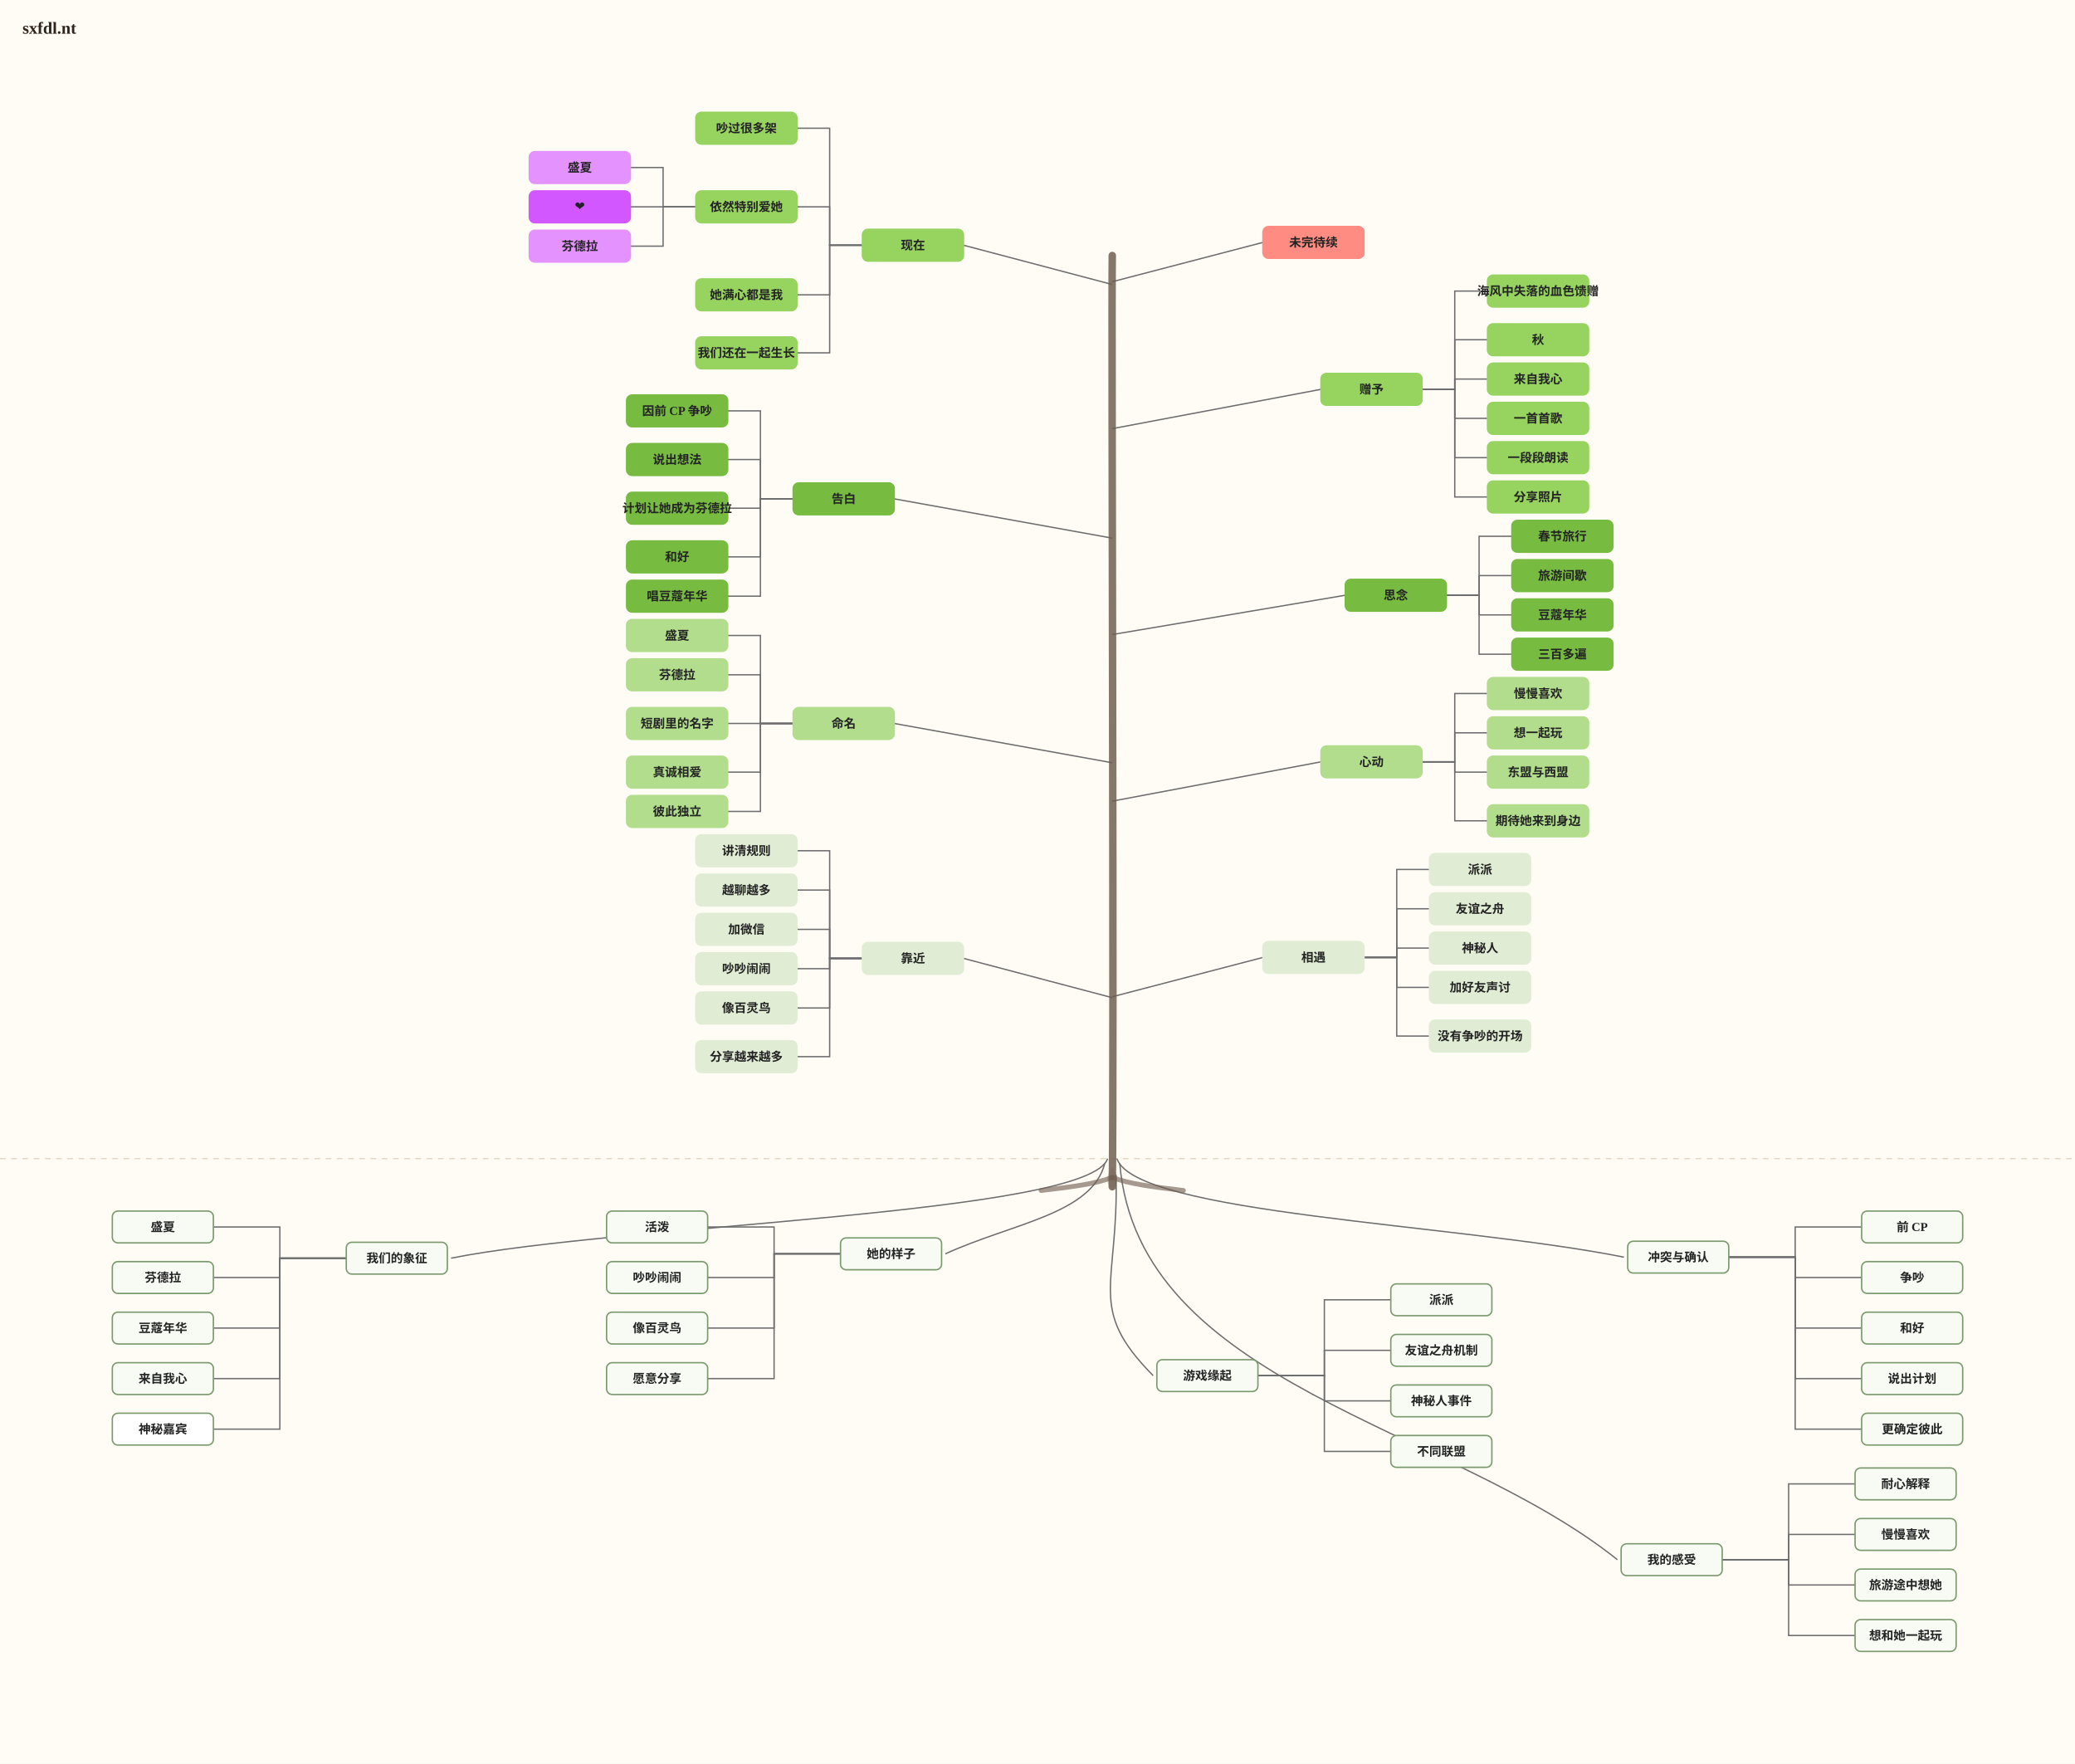
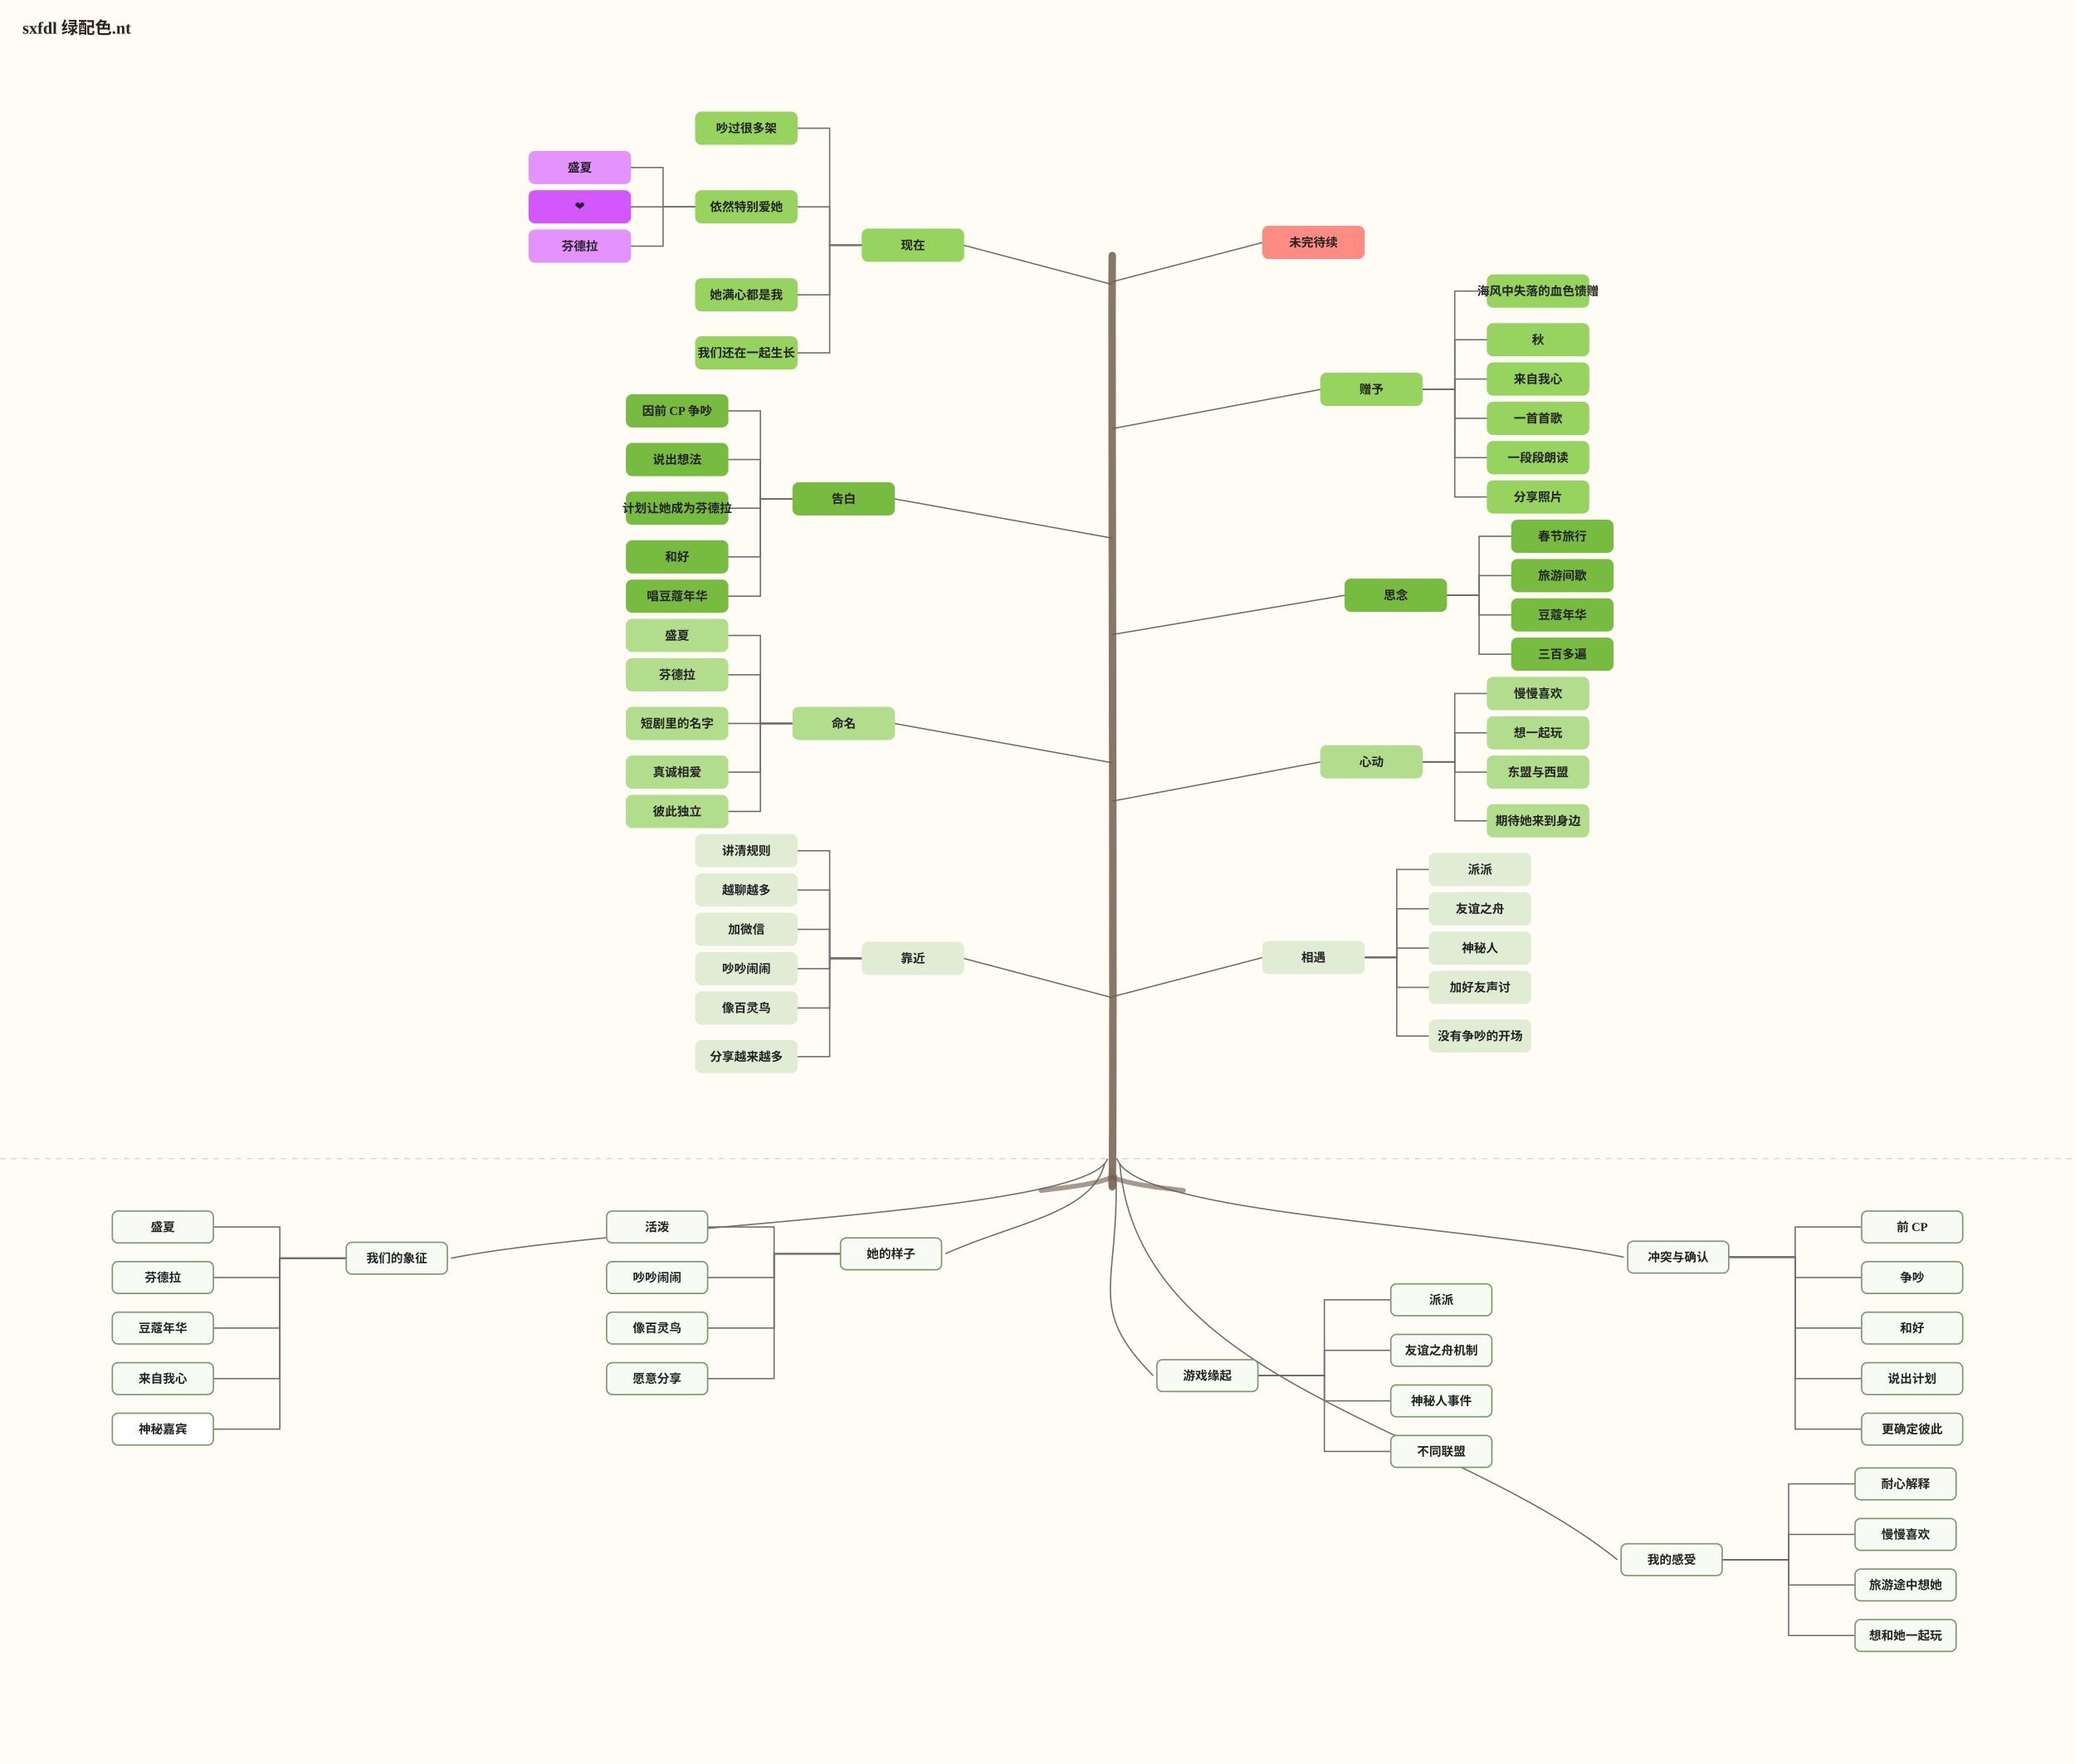
<svg xmlns="http://www.w3.org/2000/svg" viewBox="-738.6 -848 2217.4 1884.5" width="2217.4" height="1884.5">
  <rect x="-738.6" y="-848" width="2217.4" height="1884.5" fill="#fffcf6" />
-   <text x="-714.6" y="-812" font-size="18" font-weight="700" fill="#2f241b">sxfdl.nt</text>
+   <text x="-714.6" y="-812" font-size="18" font-weight="700" fill="#2f241b">sxfdl 绿配色.nt</text>
  <line x1="-738.6" y1="390" x2="1478.8" y2="390" stroke="#d8cab7" stroke-dasharray="6 6" />
  <path d="M 450 217 L 611 175" fill="none" stroke="#6d6d6d" stroke-width="1.4" />
  <path d="M 719 175 L 754 175 L 754 81 L 789 81" fill="none" stroke="#6d6d6d" stroke-width="1.4" />
  <path d="M 719 175 L 754 175 L 754 123 L 789 123" fill="none" stroke="#6d6d6d" stroke-width="1.4" />
  <path d="M 719 175 L 754 175 L 754 165 L 789 165" fill="none" stroke="#6d6d6d" stroke-width="1.4" />
  <path d="M 719 175 L 754 175 L 754 207 L 789 207" fill="none" stroke="#6d6d6d" stroke-width="1.4" />
  <path d="M 719 175 L 754 175 L 754 259 L 789 259" fill="none" stroke="#6d6d6d" stroke-width="1.4" />
  <path d="M 450 218 L 291 176" fill="none" stroke="#6d6d6d" stroke-width="1.4" />
  <path d="M 183 176 L 148 176 L 148 61 L 113 61" fill="none" stroke="#6d6d6d" stroke-width="1.4" />
  <path d="M 183 176 L 148 176 L 148 103 L 113 103" fill="none" stroke="#6d6d6d" stroke-width="1.4" />
  <path d="M 183 176 L 148 176 L 148 145 L 113 145" fill="none" stroke="#6d6d6d" stroke-width="1.4" />
  <path d="M 183 176 L 148 176 L 148 187 L 113 187" fill="none" stroke="#6d6d6d" stroke-width="1.4" />
  <path d="M 183 176 L 148 176 L 148 229 L 113 229" fill="none" stroke="#6d6d6d" stroke-width="1.4" />
  <path d="M 183 176 L 148 176 L 148 281 L 113 281" fill="none" stroke="#6d6d6d" stroke-width="1.4" />
  <path d="M 450 8 L 673 -34" fill="none" stroke="#6d6d6d" stroke-width="1.4" />
  <path d="M 781 -34 L 816 -34 L 816 -107 L 851 -107" fill="none" stroke="#6d6d6d" stroke-width="1.4" />
  <path d="M 781 -34 L 816 -34 L 816 -65 L 851 -65" fill="none" stroke="#6d6d6d" stroke-width="1.4" />
  <path d="M 781 -34 L 816 -34 L 816 -23 L 851 -23" fill="none" stroke="#6d6d6d" stroke-width="1.4" />
  <path d="M 781 -34 L 816 -34 L 816 29 L 851 29" fill="none" stroke="#6d6d6d" stroke-width="1.4" />
  <path d="M 450 -33 L 217 -75" fill="none" stroke="#6d6d6d" stroke-width="1.4" />
  <path d="M 109 -75 L 74 -75 L 74 -169 L 39 -169" fill="none" stroke="#6d6d6d" stroke-width="1.4" />
  <path d="M 109 -75 L 74 -75 L 74 -127 L 39 -127" fill="none" stroke="#6d6d6d" stroke-width="1.4" />
  <path d="M 109 -75 L 74 -75 L 74 -75 L 39 -75" fill="none" stroke="#6d6d6d" stroke-width="1.4" />
  <path d="M 109 -75 L 74 -75 L 74 -23 L 39 -23" fill="none" stroke="#6d6d6d" stroke-width="1.4" />
  <path d="M 109 -75 L 74 -75 L 74 19 L 39 19" fill="none" stroke="#6d6d6d" stroke-width="1.4" />
  <path d="M 450 -170 L 699 -212" fill="none" stroke="#6d6d6d" stroke-width="1.4" />
  <path d="M 807 -212 L 842 -212 L 842 -275 L 877 -275" fill="none" stroke="#6d6d6d" stroke-width="1.4" />
  <path d="M 807 -212 L 842 -212 L 842 -233 L 877 -233" fill="none" stroke="#6d6d6d" stroke-width="1.4" />
  <path d="M 807 -212 L 842 -212 L 842 -191 L 877 -191" fill="none" stroke="#6d6d6d" stroke-width="1.4" />
  <path d="M 807 -212 L 842 -212 L 842 -149 L 877 -149" fill="none" stroke="#6d6d6d" stroke-width="1.4" />
  <path d="M 450 -273 L 217 -315" fill="none" stroke="#6d6d6d" stroke-width="1.4" />
  <path d="M 109 -315 L 74 -315 L 74 -409 L 39 -409" fill="none" stroke="#6d6d6d" stroke-width="1.4" />
  <path d="M 109 -315 L 74 -315 L 74 -357 L 39 -357" fill="none" stroke="#6d6d6d" stroke-width="1.4" />
  <path d="M 109 -315 L 74 -315 L 74 -305 L 39 -305" fill="none" stroke="#6d6d6d" stroke-width="1.4" />
  <path d="M 109 -315 L 74 -315 L 74 -253 L 39 -253" fill="none" stroke="#6d6d6d" stroke-width="1.4" />
  <path d="M 109 -315 L 74 -315 L 74 -211 L 39 -211" fill="none" stroke="#6d6d6d" stroke-width="1.4" />
  <path d="M 450 -390 L 673 -432" fill="none" stroke="#6d6d6d" stroke-width="1.4" />
  <path d="M 781 -432 L 816 -432 L 816 -537 L 851 -537" fill="none" stroke="#6d6d6d" stroke-width="1.4" />
  <path d="M 781 -432 L 816 -432 L 816 -485 L 851 -485" fill="none" stroke="#6d6d6d" stroke-width="1.4" />
  <path d="M 781 -432 L 816 -432 L 816 -443 L 851 -443" fill="none" stroke="#6d6d6d" stroke-width="1.4" />
  <path d="M 781 -432 L 816 -432 L 816 -401 L 851 -401" fill="none" stroke="#6d6d6d" stroke-width="1.4" />
  <path d="M 781 -432 L 816 -432 L 816 -359 L 851 -359" fill="none" stroke="#6d6d6d" stroke-width="1.4" />
  <path d="M 450 -544 L 291 -586" fill="none" stroke="#6d6d6d" stroke-width="1.4" />
  <path d="M 183 -586 L 148 -586 L 148 -711 L 113 -711" fill="none" stroke="#6d6d6d" stroke-width="1.4" />
  <path d="M 183 -586 L 148 -586 L 148 -627 L 113 -627" fill="none" stroke="#6d6d6d" stroke-width="1.4" />
  <path d="M 183 -586 L 148 -586 L 148 -533 L 113 -533" fill="none" stroke="#6d6d6d" stroke-width="1.4" />
  <path d="M 183 -586 L 148 -586 L 148 -471 L 113 -471" fill="none" stroke="#6d6d6d" stroke-width="1.4" />
  <path d="M 454 407 C 457.172 527.286, 421.652 548.765, 493.652 621.796" fill="none" stroke="#6d6d6d" stroke-width="1.4" />
  <path d="M 605.652 621.796 L 676.652 621.796 L 676.652 540.796 L 747.652 540.796" fill="none" stroke="#6d6d6d" stroke-width="1.4" />
  <path d="M 605.652 621.796 L 676.652 621.796 L 676.652 594.796 L 747.652 594.796" fill="none" stroke="#6d6d6d" stroke-width="1.4" />
  <path d="M 605.652 621.796 L 676.652 621.796 L 676.652 648.796 L 747.652 648.796" fill="none" stroke="#6d6d6d" stroke-width="1.4" />
  <path d="M 605.652 621.796 L 676.652 621.796 L 676.652 702.796 L 747.652 702.796" fill="none" stroke="#6d6d6d" stroke-width="1.4" />
  <path d="M 442 395 C 428.369 449.143, 343.614 458.812, 271.614 491.684" fill="none" stroke="#6d6d6d" stroke-width="1.4" />
  <path d="M 159.614 491.684 L 88.614 491.684 L 88.614 463 L 17.614 463" fill="none" stroke="#6d6d6d" stroke-width="1.4" />
  <path d="M 159.614 491.684 L 88.614 491.684 L 88.614 517 L 17.614 517" fill="none" stroke="#6d6d6d" stroke-width="1.4" />
  <path d="M 159.614 491.684 L 88.614 491.684 L 88.614 571 L 17.614 571" fill="none" stroke="#6d6d6d" stroke-width="1.4" />
  <path d="M 159.614 491.684 L 88.614 491.684 L 88.614 625 L 17.614 625" fill="none" stroke="#6d6d6d" stroke-width="1.4" />
  <path d="M 458 395 C 478 632.157, 809.773 674.507, 989.773 818.495" fill="none" stroke="#6d6d6d" stroke-width="1.4" />
  <path d="M 1101.773 818.495 L 1172.773 818.495 L 1172.773 737.495 L 1243.773 737.495" fill="none" stroke="#6d6d6d" stroke-width="1.4" />
  <path d="M 1101.773 818.495 L 1172.773 818.495 L 1172.773 791.495 L 1243.773 791.495" fill="none" stroke="#6d6d6d" stroke-width="1.4" />
  <path d="M 1101.773 818.495 L 1172.773 818.495 L 1172.773 845.495 L 1243.773 845.495" fill="none" stroke="#6d6d6d" stroke-width="1.4" />
  <path d="M 1101.773 818.495 L 1172.773 818.495 L 1172.773 899.495 L 1243.773 899.495" fill="none" stroke="#6d6d6d" stroke-width="1.4" />
  <path d="M 445 390 C 425 449.544, -76.565 460.177, -256.565 496.328" fill="none" stroke="#6d6d6d" stroke-width="1.4" />
  <path d="M -368.565 496.328 L -439.565 496.328 L -439.565 463 L -510.565 463" fill="none" stroke="#6d6d6d" stroke-width="1.4" />
  <path d="M -368.565 496.328 L -439.565 496.328 L -439.565 517 L -510.565 517" fill="none" stroke="#6d6d6d" stroke-width="1.4" />
  <path d="M -368.565 496.328 L -439.565 496.328 L -439.565 571 L -510.565 571" fill="none" stroke="#6d6d6d" stroke-width="1.4" />
  <path d="M -368.565 496.328 L -439.565 496.328 L -439.565 625 L -510.565 625" fill="none" stroke="#6d6d6d" stroke-width="1.4" />
  <path d="M 455 390 C 475 448.929, 816.793 459.452, 996.793 495.231" fill="none" stroke="#6d6d6d" stroke-width="1.4" />
  <path d="M 1108.793 495.231 L 1179.793 495.231 L 1179.793 463 L 1250.793 463" fill="none" stroke="#6d6d6d" stroke-width="1.4" />
  <path d="M 1108.793 495.231 L 1179.793 495.231 L 1179.793 517 L 1250.793 517" fill="none" stroke="#6d6d6d" stroke-width="1.4" />
  <path d="M 1108.793 495.231 L 1179.793 495.231 L 1179.793 571 L 1250.793 571" fill="none" stroke="#6d6d6d" stroke-width="1.4" />
  <path d="M 1108.793 495.231 L 1179.793 495.231 L 1179.793 625 L 1250.793 625" fill="none" stroke="#6d6d6d" stroke-width="1.4" />
  <path d="M 1108.793 495.231 L 1179.793 495.231 L 1179.793 679 L 1250.793 679" fill="none" stroke="#6d6d6d" stroke-width="1.4" />
  <path d="M -368.565 496.328 L -439.565 496.328 L -439.565 679 L -510.565 679" fill="none" stroke="#6d6d6d" stroke-width="1.4" />
  <path d="M 781 -432 L 816 -432 L 816 -317 L 851 -317" fill="none" stroke="#6d6d6d" stroke-width="1.4" />
  <path d="M 5 -627 L -30 -627 L -30 -669 L -65 -669" fill="none" stroke="#6d6d6d" stroke-width="1.4" />
  <path d="M 5 -627 L -30 -627 L -30 -627 L -65 -627" fill="none" stroke="#6d6d6d" stroke-width="1.4" />
  <path d="M 5 -627 L -30 -627 L -30 -585 L -65 -585" fill="none" stroke="#6d6d6d" stroke-width="1.4" />
  <path d="M 450 -547 L 611 -589" fill="none" stroke="#6d6d6d" stroke-width="1.4" />
  <path d="M 450 -575 C 449 -501, 452 292, 450 420" fill="none" stroke="#705e51" stroke-width="8" stroke-linecap="round" opacity="0.84" />
  <path d="M 450 410 C 432 417, 408 420, 374 424" fill="none" stroke="#705e51" stroke-width="5.2" stroke-linecap="round" opacity="0.62" />
  <path d="M 450 410 C 468 417, 492 420, 526 424" fill="none" stroke="#705e51" stroke-width="5.2" stroke-linecap="round" opacity="0.62" />
  <path d="M 450 399 C 444 408, 442 415, 450 424 C 458 415, 456 408, 450 399" fill="rgba(112, 94, 81, 0.28)" stroke="none" />
  <g transform="translate(665 175)">
    <rect x="-54" y="-17" width="108" height="34" rx="6" fill="#e0edd4" stroke="#e0edd4" stroke-width="1.5" />
    <text text-anchor="middle" dominant-baseline="middle" font-size="13" font-weight="700" fill="#232323">相遇</text>
  </g>
  <g transform="translate(843 81)">
    <rect x="-54" y="-17" width="108" height="34" rx="6" fill="#e0edd4" stroke="#e0edd4" stroke-width="1.5" />
    <text text-anchor="middle" dominant-baseline="middle" font-size="13" font-weight="700" fill="#232323">派派</text>
  </g>
  <g transform="translate(843 123)">
    <rect x="-54" y="-17" width="108" height="34" rx="6" fill="#e0edd4" stroke="#e0edd4" stroke-width="1.5" />
    <text text-anchor="middle" dominant-baseline="middle" font-size="13" font-weight="700" fill="#232323">友谊之舟</text>
  </g>
  <g transform="translate(843 165)">
    <rect x="-54" y="-17" width="108" height="34" rx="6" fill="#e0edd4" stroke="#e0edd4" stroke-width="1.5" />
    <text text-anchor="middle" dominant-baseline="middle" font-size="13" font-weight="700" fill="#232323">神秘人</text>
  </g>
  <g transform="translate(843 207)">
    <rect x="-54" y="-17" width="108" height="34" rx="6" fill="#e0edd4" stroke="#e0edd4" stroke-width="1.5" />
    <text text-anchor="middle" dominant-baseline="middle" font-size="13" font-weight="700" fill="#232323">加好友声讨</text>
  </g>
  <g transform="translate(843 259)">
    <rect x="-54" y="-17" width="108" height="34" rx="6" fill="#e0edd4" stroke="#e0edd4" stroke-width="1.5" />
    <text text-anchor="middle" dominant-baseline="middle" font-size="13" font-weight="700" fill="#232323">没有争吵的开场</text>
  </g>
  <g transform="translate(237 176)">
    <rect x="-54" y="-17" width="108" height="34" rx="6" fill="#e0edd4" stroke="#e0edd4" stroke-width="1.5" />
    <text text-anchor="middle" dominant-baseline="middle" font-size="13" font-weight="700" fill="#232323">靠近</text>
  </g>
  <g transform="translate(59 61)">
    <rect x="-54" y="-17" width="108" height="34" rx="6" fill="#e0edd4" stroke="#e0edd4" stroke-width="1.5" />
    <text text-anchor="middle" dominant-baseline="middle" font-size="13" font-weight="700" fill="#232323">讲清规则</text>
  </g>
  <g transform="translate(59 103)">
    <rect x="-54" y="-17" width="108" height="34" rx="6" fill="#e0edd4" stroke="#e0edd4" stroke-width="1.5" />
    <text text-anchor="middle" dominant-baseline="middle" font-size="13" font-weight="700" fill="#232323">越聊越多</text>
  </g>
  <g transform="translate(59 145)">
    <rect x="-54" y="-17" width="108" height="34" rx="6" fill="#e0edd4" stroke="#e0edd4" stroke-width="1.5" />
    <text text-anchor="middle" dominant-baseline="middle" font-size="13" font-weight="700" fill="#232323">加微信</text>
  </g>
  <g transform="translate(59 187)">
    <rect x="-54" y="-17" width="108" height="34" rx="6" fill="#e0edd4" stroke="#e0edd4" stroke-width="1.5" />
    <text text-anchor="middle" dominant-baseline="middle" font-size="13" font-weight="700" fill="#232323">吵吵闹闹</text>
  </g>
  <g transform="translate(59 229)">
    <rect x="-54" y="-17" width="108" height="34" rx="6" fill="#e0edd4" stroke="#e0edd4" stroke-width="1.5" />
    <text text-anchor="middle" dominant-baseline="middle" font-size="13" font-weight="700" fill="#232323">像百灵鸟</text>
  </g>
  <g transform="translate(59 281)">
    <rect x="-54" y="-17" width="108" height="34" rx="6" fill="#e0edd4" stroke="#e0edd4" stroke-width="1.5" />
    <text text-anchor="middle" dominant-baseline="middle" font-size="13" font-weight="700" fill="#232323">分享越来越多</text>
  </g>
  <g transform="translate(727 -34)">
    <rect x="-54" y="-17" width="108" height="34" rx="6" fill="#b1dd8c" stroke="#b1dd8c" stroke-width="1.5" />
    <text text-anchor="middle" dominant-baseline="middle" font-size="13" font-weight="700" fill="#232323">心动</text>
  </g>
  <g transform="translate(905 -107)">
    <rect x="-54" y="-17" width="108" height="34" rx="6" fill="#b1dd8c" stroke="#b1dd8c" stroke-width="1.5" />
    <text text-anchor="middle" dominant-baseline="middle" font-size="13" font-weight="700" fill="#232323">慢慢喜欢</text>
  </g>
  <g transform="translate(905 -65)">
    <rect x="-54" y="-17" width="108" height="34" rx="6" fill="#b1dd8c" stroke="#b1dd8c" stroke-width="1.5" />
    <text text-anchor="middle" dominant-baseline="middle" font-size="13" font-weight="700" fill="#232323">想一起玩</text>
  </g>
  <g transform="translate(905 -23)">
    <rect x="-54" y="-17" width="108" height="34" rx="6" fill="#b1dd8c" stroke="#b1dd8c" stroke-width="1.5" />
    <text text-anchor="middle" dominant-baseline="middle" font-size="13" font-weight="700" fill="#232323">东盟与西盟</text>
  </g>
  <g transform="translate(905 29)">
    <rect x="-54" y="-17" width="108" height="34" rx="6" fill="#b1dd8c" stroke="#b1dd8c" stroke-width="1.5" />
    <text text-anchor="middle" dominant-baseline="middle" font-size="13" font-weight="700" fill="#232323">期待她来到身边</text>
  </g>
  <g transform="translate(163 -75)">
    <rect x="-54" y="-17" width="108" height="34" rx="6" fill="#b1dd8c" stroke="#b1dd8c" stroke-width="1.5" />
    <text text-anchor="middle" dominant-baseline="middle" font-size="13" font-weight="700" fill="#232323">命名</text>
  </g>
  <g transform="translate(-15 -169)">
    <rect x="-54" y="-17" width="108" height="34" rx="6" fill="#b1dd8c" stroke="#b1dd8c" stroke-width="1.5" />
    <text text-anchor="middle" dominant-baseline="middle" font-size="13" font-weight="700" fill="#232323">盛夏</text>
  </g>
  <g transform="translate(-15 -127)">
    <rect x="-54" y="-17" width="108" height="34" rx="6" fill="#b1dd8c" stroke="#b1dd8c" stroke-width="1.5" />
    <text text-anchor="middle" dominant-baseline="middle" font-size="13" font-weight="700" fill="#232323">芬德拉</text>
  </g>
  <g transform="translate(-15 -75)">
    <rect x="-54" y="-17" width="108" height="34" rx="6" fill="#b1dd8c" stroke="#b1dd8c" stroke-width="1.5" />
    <text text-anchor="middle" dominant-baseline="middle" font-size="13" font-weight="700" fill="#232323">短剧里的名字</text>
  </g>
  <g transform="translate(-15 -23)">
    <rect x="-54" y="-17" width="108" height="34" rx="6" fill="#b1dd8c" stroke="#b1dd8c" stroke-width="1.5" />
    <text text-anchor="middle" dominant-baseline="middle" font-size="13" font-weight="700" fill="#232323">真诚相爱</text>
  </g>
  <g transform="translate(-15 19)">
    <rect x="-54" y="-17" width="108" height="34" rx="6" fill="#b1dd8c" stroke="#b1dd8c" stroke-width="1.5" />
    <text text-anchor="middle" dominant-baseline="middle" font-size="13" font-weight="700" fill="#232323">彼此独立</text>
  </g>
  <g transform="translate(753 -212)">
    <rect x="-54" y="-17" width="108" height="34" rx="6" fill="#77bb41" stroke="#77bb41" stroke-width="1.5" />
    <text text-anchor="middle" dominant-baseline="middle" font-size="13" font-weight="700" fill="#232323">思念</text>
  </g>
  <g transform="translate(931 -275)">
    <rect x="-54" y="-17" width="108" height="34" rx="6" fill="#77bb41" stroke="#77bb41" stroke-width="1.5" />
    <text text-anchor="middle" dominant-baseline="middle" font-size="13" font-weight="700" fill="#232323">春节旅行</text>
  </g>
  <g transform="translate(931 -233)">
    <rect x="-54" y="-17" width="108" height="34" rx="6" fill="#77bb41" stroke="#77bb41" stroke-width="1.5" />
    <text text-anchor="middle" dominant-baseline="middle" font-size="13" font-weight="700" fill="#232323">旅游间歇</text>
  </g>
  <g transform="translate(931 -191)">
    <rect x="-54" y="-17" width="108" height="34" rx="6" fill="#77bb41" stroke="#77bb41" stroke-width="1.5" />
    <text text-anchor="middle" dominant-baseline="middle" font-size="13" font-weight="700" fill="#232323">豆蔻年华</text>
  </g>
  <g transform="translate(931 -149)">
    <rect x="-54" y="-17" width="108" height="34" rx="6" fill="#77bb41" stroke="#77bb41" stroke-width="1.5" />
    <text text-anchor="middle" dominant-baseline="middle" font-size="13" font-weight="700" fill="#232323">三百多遍</text>
  </g>
  <g transform="translate(163 -315)">
    <rect x="-54" y="-17" width="108" height="34" rx="6" fill="#77bb41" stroke="#77bb41" stroke-width="1.5" />
    <text text-anchor="middle" dominant-baseline="middle" font-size="13" font-weight="700" fill="#232323">告白</text>
  </g>
  <g transform="translate(-15 -409)">
    <rect x="-54" y="-17" width="108" height="34" rx="6" fill="#77bb41" stroke="#77bb41" stroke-width="1.5" />
    <text text-anchor="middle" dominant-baseline="middle" font-size="13" font-weight="700" fill="#232323">因前 CP 争吵</text>
  </g>
  <g transform="translate(-15 -357)">
    <rect x="-54" y="-17" width="108" height="34" rx="6" fill="#77bb41" stroke="#77bb41" stroke-width="1.5" />
    <text text-anchor="middle" dominant-baseline="middle" font-size="13" font-weight="700" fill="#232323">说出想法</text>
  </g>
  <g transform="translate(-15 -305)">
    <rect x="-54" y="-17" width="108" height="34" rx="6" fill="#77bb41" stroke="#77bb41" stroke-width="1.5" />
    <text text-anchor="middle" dominant-baseline="middle" font-size="13" font-weight="700" fill="#232323">计划让她成为芬德拉</text>
  </g>
  <g transform="translate(-15 -253)">
    <rect x="-54" y="-17" width="108" height="34" rx="6" fill="#77bb41" stroke="#77bb41" stroke-width="1.5" />
    <text text-anchor="middle" dominant-baseline="middle" font-size="13" font-weight="700" fill="#232323">和好</text>
  </g>
  <g transform="translate(-15 -211)">
    <rect x="-54" y="-17" width="108" height="34" rx="6" fill="#77bb41" stroke="#77bb41" stroke-width="1.5" />
    <text text-anchor="middle" dominant-baseline="middle" font-size="13" font-weight="700" fill="#232323">唱豆蔻年华</text>
  </g>
  <g transform="translate(727 -432)">
    <rect x="-54" y="-17" width="108" height="34" rx="6" fill="#96d35f" stroke="#96d35f" stroke-width="1.5" />
    <text text-anchor="middle" dominant-baseline="middle" font-size="13" font-weight="700" fill="#232323">赠予</text>
  </g>
  <g transform="translate(905 -537)">
    <rect x="-54" y="-17" width="108" height="34" rx="6" fill="#96d35f" stroke="#96d35f" stroke-width="1.5" />
    <text text-anchor="middle" dominant-baseline="middle" font-size="13" font-weight="700" fill="#232323">海风中失落的血色馈赠</text>
  </g>
  <g transform="translate(905 -485)">
    <rect x="-54" y="-17" width="108" height="34" rx="6" fill="#96d35f" stroke="#96d35f" stroke-width="1.5" />
    <text text-anchor="middle" dominant-baseline="middle" font-size="13" font-weight="700" fill="#232323">秋</text>
  </g>
  <g transform="translate(905 -443)">
    <rect x="-54" y="-17" width="108" height="34" rx="6" fill="#96d35f" stroke="#96d35f" stroke-width="1.5" />
    <text text-anchor="middle" dominant-baseline="middle" font-size="13" font-weight="700" fill="#232323">来自我心</text>
  </g>
  <g transform="translate(905 -401)">
    <rect x="-54" y="-17" width="108" height="34" rx="6" fill="#96d35f" stroke="#96d35f" stroke-width="1.5" />
    <text text-anchor="middle" dominant-baseline="middle" font-size="13" font-weight="700" fill="#232323">一首首歌</text>
  </g>
  <g transform="translate(905 -359)">
    <rect x="-54" y="-17" width="108" height="34" rx="6" fill="#96d35f" stroke="#96d35f" stroke-width="1.5" />
    <text text-anchor="middle" dominant-baseline="middle" font-size="13" font-weight="700" fill="#232323">一段段朗读</text>
  </g>
  <g transform="translate(237 -586)">
    <rect x="-54" y="-17" width="108" height="34" rx="6" fill="#96d35f" stroke="#96d35f" stroke-width="1.5" />
    <text text-anchor="middle" dominant-baseline="middle" font-size="13" font-weight="700" fill="#232323">现在</text>
  </g>
  <g transform="translate(59 -711)">
    <rect x="-54" y="-17" width="108" height="34" rx="6" fill="#96d35f" stroke="#96d35f" stroke-width="1.5" />
    <text text-anchor="middle" dominant-baseline="middle" font-size="13" font-weight="700" fill="#232323">吵过很多架</text>
  </g>
  <g transform="translate(59 -627)">
    <rect x="-54" y="-17" width="108" height="34" rx="6" fill="#96d35f" stroke="#96d35f" stroke-width="1.5" />
    <text text-anchor="middle" dominant-baseline="middle" font-size="13" font-weight="700" fill="#232323">依然特别爱她</text>
  </g>
  <g transform="translate(59 -533)">
    <rect x="-54" y="-17" width="108" height="34" rx="6" fill="#96d35f" stroke="#96d35f" stroke-width="1.5" />
    <text text-anchor="middle" dominant-baseline="middle" font-size="13" font-weight="700" fill="#232323">她满心都是我</text>
  </g>
  <g transform="translate(59 -471)">
    <rect x="-54" y="-17" width="108" height="34" rx="6" fill="#96d35f" stroke="#96d35f" stroke-width="1.5" />
    <text text-anchor="middle" dominant-baseline="middle" font-size="13" font-weight="700" fill="#232323">我们还在一起生长</text>
  </g>
  <g transform="translate(551.6516 621.796)">
    <rect x="-54" y="-17" width="108" height="34" rx="6" fill="#f8fbf4" stroke="#7a9a6d" stroke-width="1.5" />
    <text text-anchor="middle" dominant-baseline="middle" font-size="13" font-weight="700" fill="#232323">游戏缘起</text>
  </g>
  <g transform="translate(801.6516 540.796)">
    <rect x="-54" y="-17" width="108" height="34" rx="6" fill="#f8fbf4" stroke="#7a9a6d" stroke-width="1.5" />
    <text text-anchor="middle" dominant-baseline="middle" font-size="13" font-weight="700" fill="#232323">派派</text>
  </g>
  <g transform="translate(801.6516 594.796)">
    <rect x="-54" y="-17" width="108" height="34" rx="6" fill="#f8fbf4" stroke="#7a9a6d" stroke-width="1.5" />
    <text text-anchor="middle" dominant-baseline="middle" font-size="13" font-weight="700" fill="#232323">友谊之舟机制</text>
  </g>
  <g transform="translate(801.6516 648.796)">
    <rect x="-54" y="-17" width="108" height="34" rx="6" fill="#f8fbf4" stroke="#7a9a6d" stroke-width="1.5" />
    <text text-anchor="middle" dominant-baseline="middle" font-size="13" font-weight="700" fill="#232323">神秘人事件</text>
  </g>
  <g transform="translate(801.6516 702.796)">
    <rect x="-54" y="-17" width="108" height="34" rx="6" fill="#f8fbf4" stroke="#7a9a6d" stroke-width="1.5" />
    <text text-anchor="middle" dominant-baseline="middle" font-size="13" font-weight="700" fill="#232323">不同联盟</text>
  </g>
  <g transform="translate(213.6136 491.6842)">
    <rect x="-54" y="-17" width="108" height="34" rx="6" fill="#f8fbf4" stroke="#7a9a6d" stroke-width="1.5" />
    <text text-anchor="middle" dominant-baseline="middle" font-size="13" font-weight="700" fill="#232323">她的样子</text>
  </g>
  <g transform="translate(-36.38636 463)">
    <rect x="-54" y="-17" width="108" height="34" rx="6" fill="#f8fbf4" stroke="#7a9a6d" stroke-width="1.5" />
    <text text-anchor="middle" dominant-baseline="middle" font-size="13" font-weight="700" fill="#232323">活泼</text>
  </g>
  <g transform="translate(-36.38636 517)">
    <rect x="-54" y="-17" width="108" height="34" rx="6" fill="#f8fbf4" stroke="#7a9a6d" stroke-width="1.5" />
    <text text-anchor="middle" dominant-baseline="middle" font-size="13" font-weight="700" fill="#232323">吵吵闹闹</text>
  </g>
  <g transform="translate(-36.38636 571)">
    <rect x="-54" y="-17" width="108" height="34" rx="6" fill="#f8fbf4" stroke="#7a9a6d" stroke-width="1.5" />
    <text text-anchor="middle" dominant-baseline="middle" font-size="13" font-weight="700" fill="#232323">像百灵鸟</text>
  </g>
  <g transform="translate(-36.38636 625)">
    <rect x="-54" y="-17" width="108" height="34" rx="6" fill="#f8fbf4" stroke="#7a9a6d" stroke-width="1.5" />
    <text text-anchor="middle" dominant-baseline="middle" font-size="13" font-weight="700" fill="#232323">愿意分享</text>
  </g>
  <g transform="translate(1047.773 818.4954)">
    <rect x="-54" y="-17" width="108" height="34" rx="6" fill="#f8fbf4" stroke="#7a9a6d" stroke-width="1.5" />
    <text text-anchor="middle" dominant-baseline="middle" font-size="13" font-weight="700" fill="#232323">我的感受</text>
  </g>
  <g transform="translate(1297.773 737.4954)">
    <rect x="-54" y="-17" width="108" height="34" rx="6" fill="#f8fbf4" stroke="#7a9a6d" stroke-width="1.5" />
    <text text-anchor="middle" dominant-baseline="middle" font-size="13" font-weight="700" fill="#232323">耐心解释</text>
  </g>
  <g transform="translate(1297.773 791.4954)">
    <rect x="-54" y="-17" width="108" height="34" rx="6" fill="#f8fbf4" stroke="#7a9a6d" stroke-width="1.5" />
    <text text-anchor="middle" dominant-baseline="middle" font-size="13" font-weight="700" fill="#232323">慢慢喜欢</text>
  </g>
  <g transform="translate(1297.773 845.4954)">
    <rect x="-54" y="-17" width="108" height="34" rx="6" fill="#f8fbf4" stroke="#7a9a6d" stroke-width="1.5" />
    <text text-anchor="middle" dominant-baseline="middle" font-size="13" font-weight="700" fill="#232323">旅游途中想她</text>
  </g>
  <g transform="translate(1297.773 899.4954)">
    <rect x="-54" y="-17" width="108" height="34" rx="6" fill="#f8fbf4" stroke="#7a9a6d" stroke-width="1.5" />
    <text text-anchor="middle" dominant-baseline="middle" font-size="13" font-weight="700" fill="#232323">想和她一起玩</text>
  </g>
  <g transform="translate(-314.5648 496.3282)">
    <rect x="-54" y="-17" width="108" height="34" rx="6" fill="#f8fbf4" stroke="#7a9a6d" stroke-width="1.5" />
    <text text-anchor="middle" dominant-baseline="middle" font-size="13" font-weight="700" fill="#232323">我们的象征</text>
  </g>
  <g transform="translate(-564.5648 463)">
    <rect x="-54" y="-17" width="108" height="34" rx="6" fill="#f8fbf4" stroke="#7a9a6d" stroke-width="1.5" />
    <text text-anchor="middle" dominant-baseline="middle" font-size="13" font-weight="700" fill="#232323">盛夏</text>
  </g>
  <g transform="translate(-564.5648 517)">
    <rect x="-54" y="-17" width="108" height="34" rx="6" fill="#f8fbf4" stroke="#7a9a6d" stroke-width="1.5" />
    <text text-anchor="middle" dominant-baseline="middle" font-size="13" font-weight="700" fill="#232323">芬德拉</text>
  </g>
  <g transform="translate(-564.5648 571)">
    <rect x="-54" y="-17" width="108" height="34" rx="6" fill="#f8fbf4" stroke="#7a9a6d" stroke-width="1.5" />
    <text text-anchor="middle" dominant-baseline="middle" font-size="13" font-weight="700" fill="#232323">豆蔻年华</text>
  </g>
  <g transform="translate(-564.5648 625)">
    <rect x="-54" y="-17" width="108" height="34" rx="6" fill="#f8fbf4" stroke="#7a9a6d" stroke-width="1.5" />
    <text text-anchor="middle" dominant-baseline="middle" font-size="13" font-weight="700" fill="#232323">来自我心</text>
  </g>
  <g transform="translate(1054.793 495.2308)">
    <rect x="-54" y="-17" width="108" height="34" rx="6" fill="#f8fbf4" stroke="#7a9a6d" stroke-width="1.5" />
    <text text-anchor="middle" dominant-baseline="middle" font-size="13" font-weight="700" fill="#232323">冲突与确认</text>
  </g>
  <g transform="translate(1304.793 463)">
    <rect x="-54" y="-17" width="108" height="34" rx="6" fill="#f8fbf4" stroke="#7a9a6d" stroke-width="1.5" />
    <text text-anchor="middle" dominant-baseline="middle" font-size="13" font-weight="700" fill="#232323">前 CP</text>
  </g>
  <g transform="translate(1304.793 517)">
    <rect x="-54" y="-17" width="108" height="34" rx="6" fill="#f8fbf4" stroke="#7a9a6d" stroke-width="1.5" />
    <text text-anchor="middle" dominant-baseline="middle" font-size="13" font-weight="700" fill="#232323">争吵</text>
  </g>
  <g transform="translate(1304.793 571)">
    <rect x="-54" y="-17" width="108" height="34" rx="6" fill="#f8fbf4" stroke="#7a9a6d" stroke-width="1.5" />
    <text text-anchor="middle" dominant-baseline="middle" font-size="13" font-weight="700" fill="#232323">和好</text>
  </g>
  <g transform="translate(1304.793 625)">
    <rect x="-54" y="-17" width="108" height="34" rx="6" fill="#f8fbf4" stroke="#7a9a6d" stroke-width="1.5" />
    <text text-anchor="middle" dominant-baseline="middle" font-size="13" font-weight="700" fill="#232323">说出计划</text>
  </g>
  <g transform="translate(1304.793 679)">
    <rect x="-54" y="-17" width="108" height="34" rx="6" fill="#f8fbf4" stroke="#7a9a6d" stroke-width="1.5" />
    <text text-anchor="middle" dominant-baseline="middle" font-size="13" font-weight="700" fill="#232323">更确定彼此</text>
  </g>
  <g transform="translate(-564.5648 679)">
    <rect x="-54" y="-17" width="108" height="34" rx="6" fill="#ffffff" stroke="#7a9a6d" stroke-width="1.5" />
    <text text-anchor="middle" dominant-baseline="middle" font-size="13" font-weight="700" fill="#232323">神秘嘉宾</text>
  </g>
  <g transform="translate(905 -317)">
    <rect x="-54" y="-17" width="108" height="34" rx="6" fill="#96d35f" stroke="#96d35f" stroke-width="1.5" />
    <text text-anchor="middle" dominant-baseline="middle" font-size="13" font-weight="700" fill="#232323">分享照片</text>
  </g>
  <g transform="translate(-119 -669)">
    <rect x="-54" y="-17" width="108" height="34" rx="6" fill="#e392fe" stroke="#e392fe" stroke-width="1.5" />
    <text text-anchor="middle" dominant-baseline="middle" font-size="13" font-weight="700" fill="#232323">盛夏</text>
  </g>
  <g transform="translate(-119 -627)">
    <rect x="-54" y="-17" width="108" height="34" rx="6" fill="#d357fe" stroke="#d357fe" stroke-width="1.5" />
    <text text-anchor="middle" dominant-baseline="middle" font-size="13" font-weight="700" fill="#232323">❤️</text>
  </g>
  <g transform="translate(-119 -585)">
    <rect x="-54" y="-17" width="108" height="34" rx="6" fill="#e392fe" stroke="#e392fe" stroke-width="1.5" />
    <text text-anchor="middle" dominant-baseline="middle" font-size="13" font-weight="700" fill="#232323">芬德拉</text>
  </g>
  <g transform="translate(665 -589)">
    <rect x="-54" y="-17" width="108" height="34" rx="6" fill="#ff8c82" stroke="#ff8c82" stroke-width="1.5" />
    <text text-anchor="middle" dominant-baseline="middle" font-size="13" font-weight="700" fill="#232323">未完待续</text>
  </g>
</svg>
